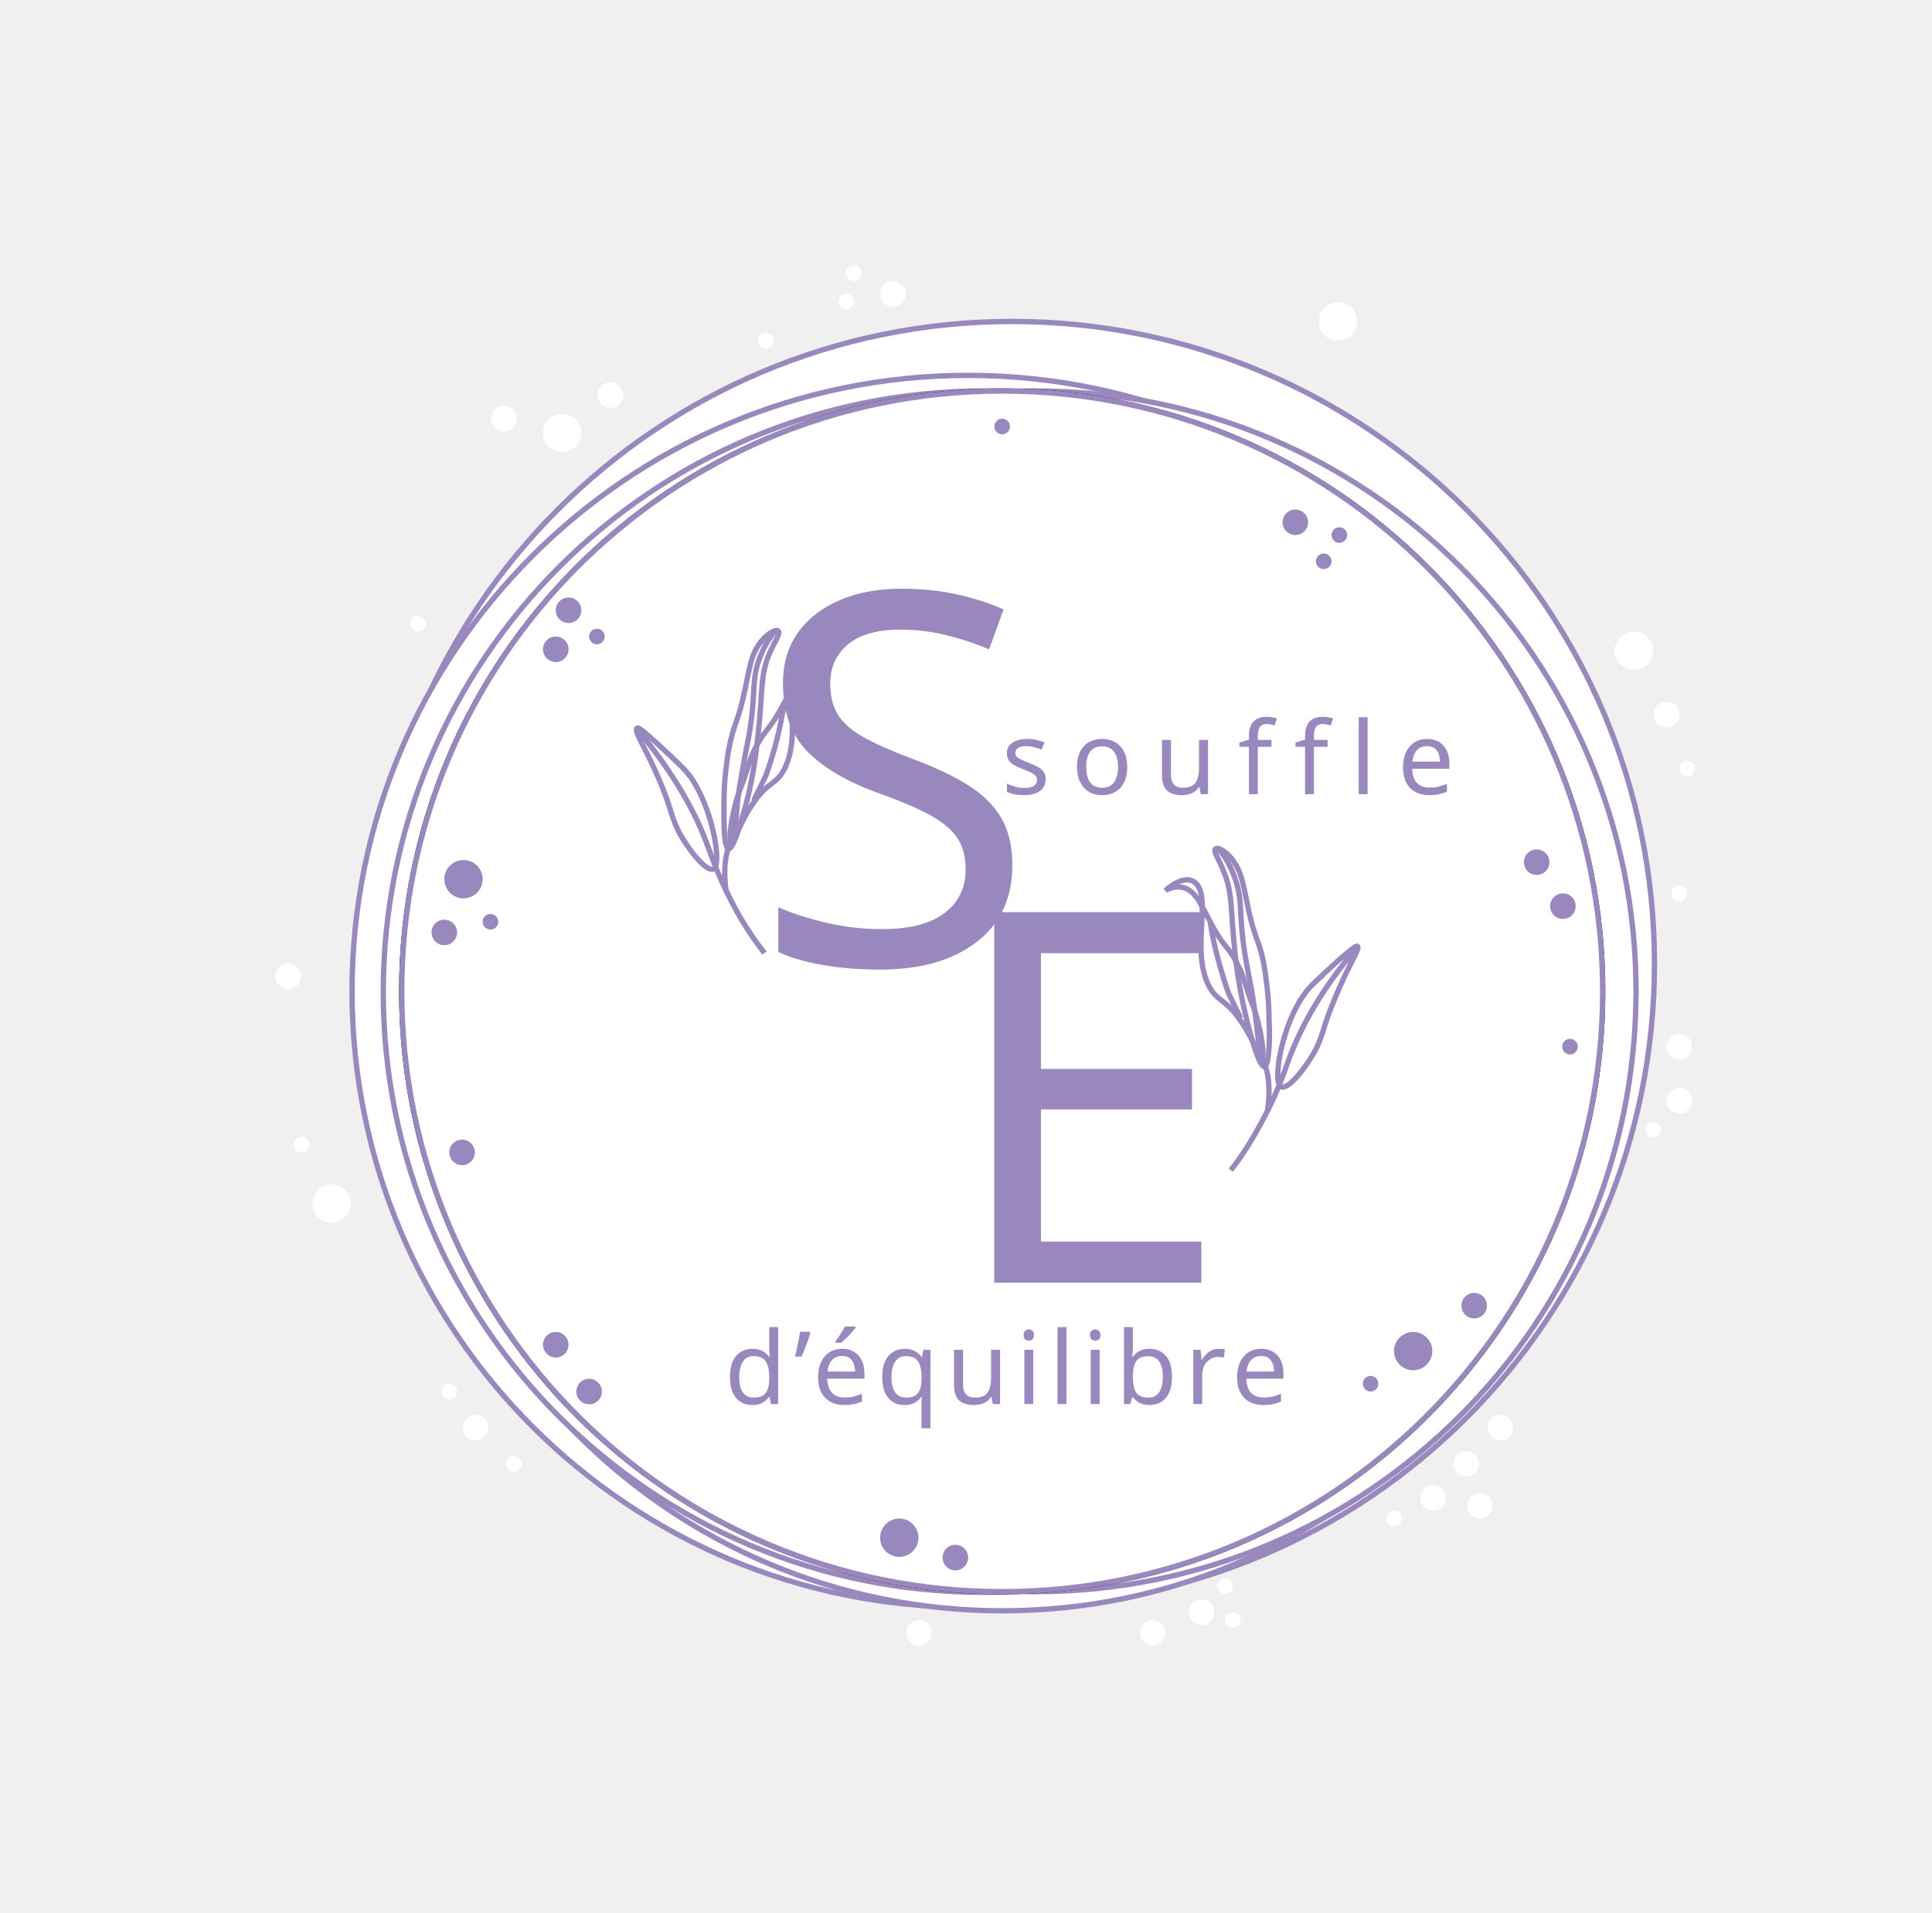
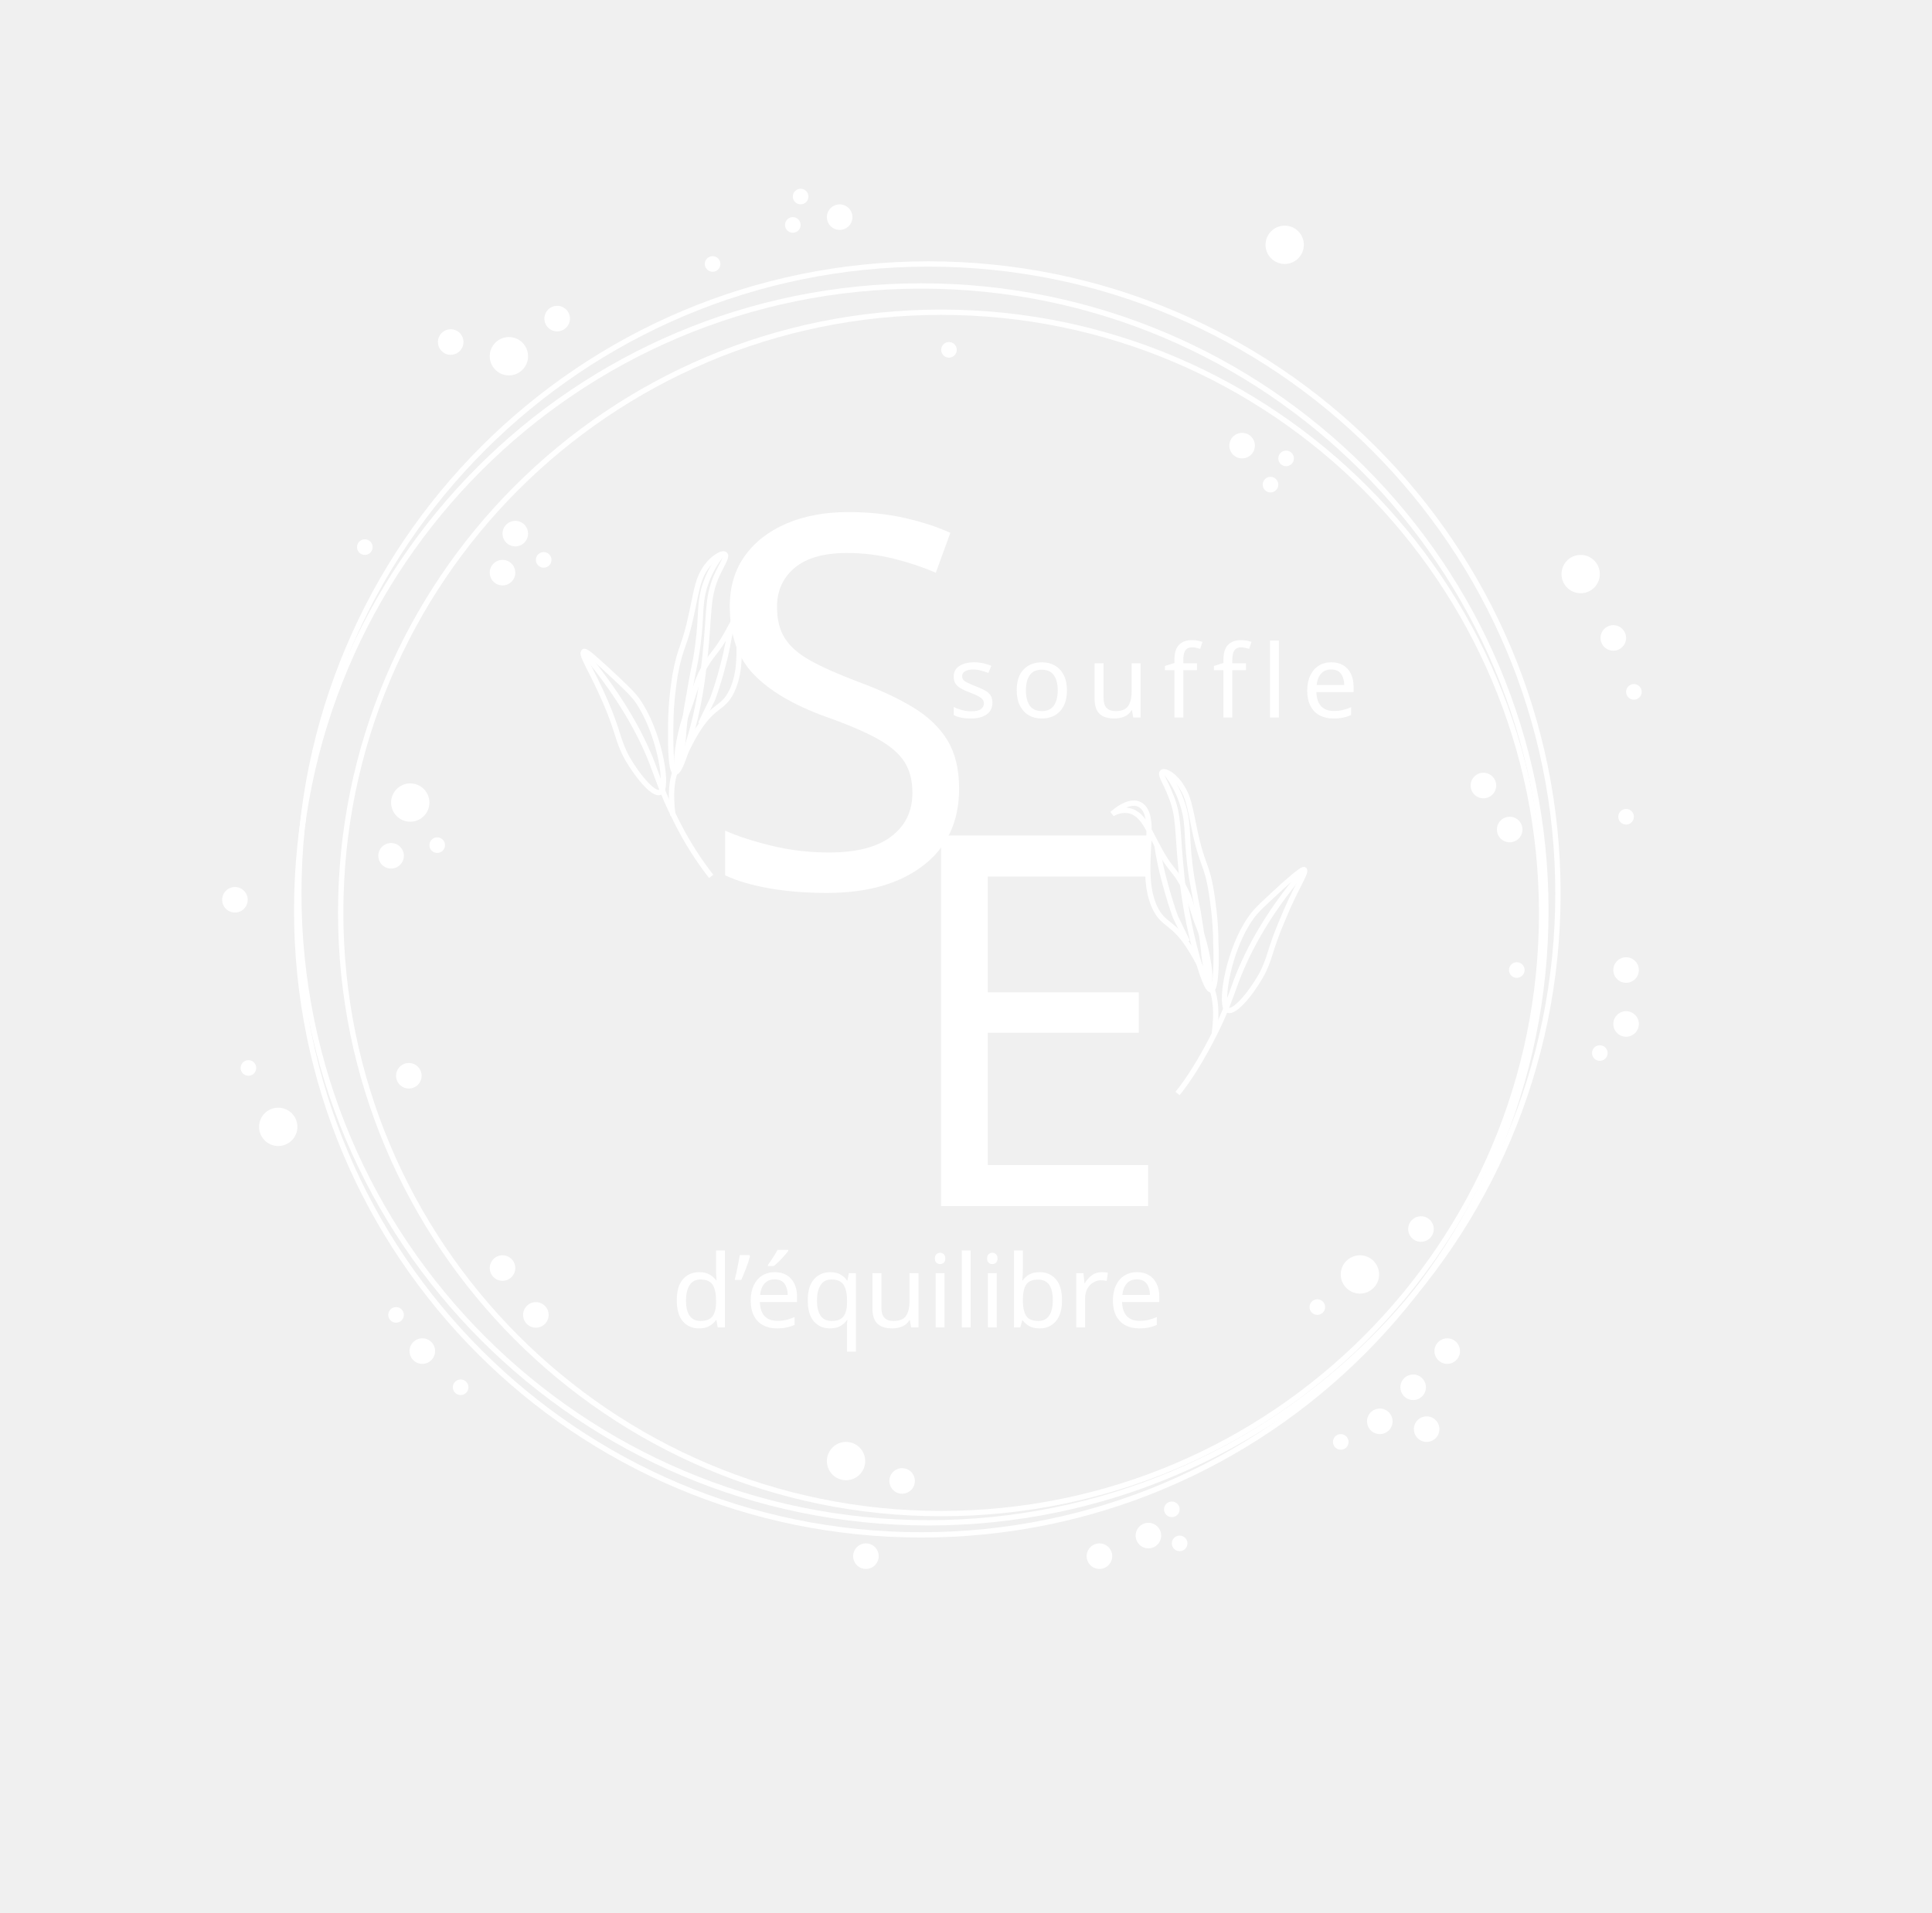
<svg xmlns="http://www.w3.org/2000/svg" version="1.1" id="Calque_1" x="0px" y="0px" viewBox="0 0 272.2 269.5" style="enable-background:new 0 0 272.2 269.5;" xml:space="preserve">
  <style type="text/css">
	.st0{enable-background:new    ;}
	.st1{fill:#9988BD;}
	.st2{fill:#D1D3E4;}
	.st3{fill:none;stroke:#707070;}
	.st4{fill:#FEF8F2;}
	.st5{fill:#F2E6E9;}
	.st6{fill:#464E9F;}
- 	.st7{fill:#FFFFFF;stroke:#9988BD;stroke-width:0.75;stroke-miterlimit:10;}
- 	.st8{fill:#FFFFFF;stroke:#000000;stroke-width:0.75;stroke-miterlimit:10;}
+ 	.st7{fill:none;stroke:#FFFFFF;stroke-width:0.75;stroke-miterlimit:10;}
+ 	.st8{fill:#FFFFFF;}
	.st9{font-family:'BodoniSvtyTwoITCTT-Book';}
	.st10{font-size:73.126px;}
	.st11{font-family:'BodoniSvtyTwoITCTT-BookIta';}
	.st12{font-size:14.26px;}
- 	.st13{letter-spacing:3;}
- 	.st14{letter-spacing:1;}
- 	.st15{fill:none;stroke:#9988BD;stroke-width:0.75;stroke-miterlimit:10;}
- 	.st16{fill:#FFFFFF;}
+ 	.st13{letter-spacing:2;}
</style>
  <g id="Rectangle_1" transform="translate(-618 63)" class="st0">
    <rect x="-352.2" y="2.8" class="st1" width="239.7" height="87.5" />
    <rect x="-351.8" y="3.1" class="st1" width="239" height="86.9" />
  </g>
  <g id="Rectangle_2" transform="translate(-618 352)">
    <rect x="-352.2" y="-121" class="st2" width="239.7" height="87.5" />
    <rect x="-351.8" y="-120.7" class="st3" width="239" height="86.9" />
  </g>
  <g id="Rectangle_3" transform="translate(-618 877)">
    <rect x="-352.2" y="-345.9" class="st4" width="239.7" height="87.5" />
    <rect x="-351.8" y="-345.6" class="st3" width="239" height="86.9" />
  </g>
  <g id="Rectangle_4" transform="translate(-618 624)">
    <rect x="-352.2" y="-237.5" class="st5" width="239.7" height="87.5" />
    <rect x="-351.8" y="-237.2" class="st3" width="239" height="86.9" />
  </g>
  <g id="Rectangle_5" transform="translate(-618 -226)">
    <rect x="-352.2" y="126.6" class="st6" width="239.7" height="87.5" />
    <rect x="-351.8" y="126.9" class="st3" width="239" height="86.9" />
  </g>
  <g>
-     <path class="st7" d="M142.6,45.3c-50,0-90.5,40.5-90.5,90.5s40.5,90.5,90.5,90.5s90.5-40.5,90.5-90.5S192.6,45.3,142.6,45.3z" />
-     <path class="st7" d="M136.4,52.9c-48,0-86.8,38.9-86.8,86.8s38.9,86.8,86.8,86.8s86.8-38.9,86.8-86.8S184.4,52.9,136.4,52.9z" />
-     <path class="st7" d="M141.2,57.7c-46.8,0-84.6,37.9-84.6,84.6S94.4,227,141.2,227s84.6-37.9,84.6-84.6S187.9,57.7,141.2,57.7z" />
-     <path class="st7" d="M145.9,55.1c-46.8,0-84.6,37.9-84.6,84.6s37.9,84.6,84.6,84.6s84.6-37.9,84.6-84.6S192.7,55.1,145.9,55.1z" />
-     <path class="st7" d="M138.6,55.1C91.9,55.1,54,93,54,139.8s37.9,84.6,84.6,84.6s84.6-37.9,84.6-84.6S185.4,55.1,138.6,55.1z" />
-     <path class="st8" d="M141.2,55.1c-46.8,0-84.6,37.9-84.6,84.6s37.9,84.6,84.6,84.6s84.6-37.9,84.6-84.6S187.9,55.1,141.2,55.1z" />
-     <path class="st7" d="M141.2,55.1c-46.8,0-84.6,37.9-84.6,84.6s37.9,84.6,84.6,84.6s84.6-37.9,84.6-84.6S187.9,55.1,141.2,55.1z" />
-     <text transform="matrix(1 0 0 1 105.9233 135.9023)" class="st1 st9 st10">S</text>
-     <text transform="matrix(1 0 0 1 132.9863 180.7632)" class="st1 st9 st10">E</text>
-     <text transform="matrix(1 0 0 1 141.1309 111.9141)" class="st1 st11 st12 st13">souffle</text>
-     <text transform="matrix(1 0 0 1 102.0684 197.8604)" class="st1 st11 st12 st14">d’équilibre</text>
+     <path class="st7" d="M130.8,37.2c-49,0-88.7,39.7-88.7,88.7s39.7,88.7,88.7,88.7s88.7-39.7,88.7-88.7S179.8,37.2,130.8,37.2z" />
+     <path class="st7" d="M132.6,44C85.8,44,48,81.9,48,128.6s37.8,84.7,84.6,84.7s84.6-37.9,84.6-84.6S179.3,44,132.6,44z" />
+     <path class="st7" d="M129.8,40.3c-48.7,0-88,39.4-88,88s39.4,88,88,88s88-39.4,88-88S178.4,40.3,129.8,40.3z" />
+     <text transform="matrix(1 0 0 1 98.4272 125.1024)" class="st8 st9 st10">S</text>
+     <text transform="matrix(1 0 0 1 125.4902 169.9632)" class="st8 st9 st10">E</text>
+     <text transform="matrix(1 0 0 1 133.6348 101.1142)" class="st8 st11 st12 st13">souffle</text>
+     <text transform="matrix(1 0 0 1 94.5723 187.0604)" class="st8 st11 st12">d’équilibre</text>
    <g>
-       <path class="st15" d="M164.2,125.5c0,0,2.8-2.7,4.4-0.9c2,2.3-0.7,9.1,1.6,14.1c1.3,2.7,2.6,1.8,5.2,6.1c1.5,2.4,2.2,4.6,2.4,4.3    c0.4-0.3-0.1-3.7-0.9-6.3c-0.4-1.3-0.6-1.4-1.4-4c-0.3-0.8-0.4-1.4-0.8-2.2c-0.1-0.2-0.5-1.1-1.2-2.2c-0.9-1.3-1.5-1.6-3.1-4.7    c-1.4-2.7-1.9-3.7-3.1-4.4C165.7,124.5,164.2,125.5,164.2,125.5z" />
-       <path class="st15" d="M191.3,133.4c-5.6,6.5-8.4,12.2-9.9,16.4c-0.4,1.1-1.2,3.5-2.7,6.5c-2,4-3.9,6.9-5.3,8.6" />
-       <path class="st15" d="M171.6,119.5c1.5,1.8,2.2,3.6,2.6,4.9c0.9,3,0.3,4.3,1.2,10.1c0.2,1,0.4,2.4,0.9,4.8c0.2,1.2,0.5,3,0.8,5.6    c0,0.1,0,0.1,0,0.2c0.3,2.7,0.9,4.4,1.2,5.2c0.4,1.2,0.7,3,0.3,6.1" />
-       <path class="st15" d="M170.5,129.9c0.3,2,0.7,3.8,1.1,5.2c0,0,0.6,2.4,1.5,4.9l0,0c0,0,1.5,3.1,1.7,3.5" />
-       <path class="st15" d="M191.3,133.4c-0.1-0.2-0.5,0-2.8,2c-2.7,2.5-4.1,3.7-4.8,4.8c-3,4.2-4.3,11.6-3.4,12.8c0.8,1,3.3-2,4.8-4.6    c1.4-2.5,1.2-3.6,3.1-8C190,136,191.5,133.9,191.3,133.4z" />
-       <path class="st15" d="M172.7,126" />
-       <path class="st15" d="M171.2,119.7c-0.2,0.4,0.6,1.5,1.2,3.1c1.3,3.1,0.9,4.9,1.6,11.5c0.3,2.8,0.9,6.9,2.2,11.5    c0.5,1.8,1.4,4.7,2,4.5c0.7-0.3,0.7-4.9,0.6-6.4c0-3.6-0.5-6.4-0.6-7.2c-0.7-4.4-1.3-3.7-2.4-9c-0.7-3.4-0.9-4.6-1.8-6    C173,120,171.4,119.2,171.2,119.7z" />
+       <path class="st7" d="M156.7,114.7c0,0,2.8-2.7,4.4-0.9c2,2.3-0.7,9.1,1.6,14.1c1.3,2.7,2.6,1.8,5.2,6.1c1.5,2.4,2.2,4.6,2.4,4.3    c0.4-0.3-0.1-3.7-0.9-6.3c-0.4-1.3-0.6-1.4-1.4-4c-0.3-0.8-0.4-1.4-0.8-2.2c-0.1-0.2-0.5-1.1-1.2-2.2c-0.9-1.3-1.5-1.6-3.1-4.7    c-1.4-2.7-1.9-3.7-3.1-4.4C158.2,113.7,156.7,114.7,156.7,114.7z" />
+       <path class="st7" d="M183.8,122.6c-5.6,6.5-8.4,12.2-9.9,16.4c-0.4,1.1-1.2,3.5-2.7,6.5c-2,4-3.9,6.9-5.3,8.6" />
+       <path class="st7" d="M164.1,108.7c1.5,1.8,2.2,3.6,2.6,4.9c0.9,3,0.3,4.3,1.2,10.1c0.2,1,0.4,2.4,0.9,4.8c0.2,1.2,0.5,3,0.8,5.6    c0,0.1,0,0.1,0,0.2c0.3,2.7,0.9,4.4,1.2,5.2c0.4,1.2,0.7,3,0.3,6.1" />
+       <path class="st7" d="M163,119.1c0.3,2,0.7,3.8,1.1,5.2c0,0,0.6,2.4,1.5,4.9l0,0c0,0,1.5,3.1,1.7,3.5" />
+       <path class="st7" d="M183.8,122.6c-0.1-0.2-0.5,0-2.8,2c-2.7,2.5-4.1,3.7-4.8,4.8c-3,4.2-4.3,11.6-3.4,12.8c0.8,1,3.3-2,4.8-4.6    c1.4-2.5,1.2-3.6,3.1-8C182.5,125.2,184,123.1,183.8,122.6z" />
+       <path class="st7" d="M165.2,115.2" />
+       <path class="st7" d="M163.7,108.9c-0.2,0.4,0.6,1.5,1.2,3.1c1.3,3.1,0.9,4.9,1.6,11.5c0.3,2.8,0.9,6.9,2.2,11.5    c0.5,1.8,1.4,4.7,2,4.5c0.7-0.3,0.7-4.9,0.6-6.4c0-3.6-0.5-6.4-0.6-7.2c-0.7-4.4-1.3-3.7-2.4-9c-0.7-3.4-0.9-4.6-1.8-6    C165.5,109.2,163.9,108.4,163.7,108.9z" />
    </g>
    <g>
-       <path class="st15" d="M116.7,94.8c0,0-1.5-1-3.2,0c-1.2,0.7-1.6,1.7-3.1,4.4c-1.6,3-2.2,3.4-3.1,4.7c-0.7,1.1-1.1,1.9-1.2,2.2    c-0.4,0.8-0.5,1.4-0.8,2.2c-0.8,2.6-1,2.7-1.4,4c-0.8,2.6-1.3,6-0.9,6.3c0.3,0.3,1-1.9,2.4-4.3c2.6-4.4,3.9-3.4,5.2-6.1    c2.4-5-0.4-11.8,1.6-14.1C113.9,92.1,116.7,94.8,116.7,94.8z" />
-       <path class="st15" d="M107.7,134.3c-1.4-1.8-3.4-4.6-5.3-8.6c-1.5-3-2.3-5.5-2.7-6.5c-1.5-4.2-4.4-9.8-9.9-16.4" />
-       <path class="st15" d="M102.3,125.7c-0.4-3.1-0.1-5,0.3-6.1c0.3-0.8,1-2.5,1.2-5.2c0-0.1,0,0,0-0.2c0.2-2.6,0.6-4.4,0.8-5.6    c0.4-2.4,0.7-3.8,0.9-4.8c1-5.8,0.4-7.1,1.2-10.1c0.4-1.3,1.1-3.1,2.6-4.9" />
-       <path class="st15" d="M106.2,112.8c0.2-0.4,1.7-3.5,1.7-3.5l0,0c0.9-2.4,1.5-4.9,1.5-4.9c0.4-1.4,0.7-3.1,1.1-5.2" />
-       <path class="st15" d="M89.7,102.7c-0.3,0.5,1.2,2.6,3.1,7s1.7,5.5,3.1,8c1.5,2.6,4,5.6,4.8,4.6c0.9-1.2-0.4-8.5-3.4-12.8    c-0.7-1-2.1-2.3-4.8-4.8C90.2,102.6,89.8,102.4,89.7,102.7z" />
-       <path class="st15" d="M108.2,95.3" />
-       <path class="st15" d="M109.7,89c-0.2-0.5-1.8,0.3-2.9,2c-0.9,1.4-1.1,2.6-1.8,6c-1.1,5.3-1.6,4.6-2.4,9c-0.1,0.8-0.6,3.5-0.6,7.2    c0,1.5-0.1,6.1,0.6,6.4c0.6,0.2,1.5-2.7,2-4.5c1.4-4.5,1.9-8.7,2.2-11.5c0.7-6.5,0.3-8.4,1.6-11.5C109.1,90.5,109.9,89.4,109.7,89    z" />
+       <path class="st7" d="M109.2,84c0,0-1.5-1-3.2,0c-1.2,0.7-1.6,1.7-3.1,4.4c-1.6,3-2.2,3.4-3.1,4.7c-0.7,1.1-1.1,1.9-1.2,2.2    c-0.4,0.8-0.5,1.4-0.8,2.2c-0.8,2.6-1,2.7-1.4,4c-0.8,2.6-1.3,6-0.9,6.3c0.3,0.3,1-1.9,2.4-4.3c2.6-4.4,3.9-3.4,5.2-6.1    c2.4-5-0.4-11.8,1.6-14.1C106.4,81.3,109.2,84,109.2,84z" />
+       <path class="st7" d="M100.2,123.5c-1.4-1.8-3.4-4.6-5.3-8.6c-1.5-3-2.3-5.5-2.7-6.5c-1.5-4.2-4.4-9.8-9.9-16.4" />
+       <path class="st7" d="M94.8,114.9c-0.4-3.1-0.1-5,0.3-6.1c0.3-0.8,1-2.5,1.2-5.2c0-0.1,0,0,0-0.2c0.2-2.6,0.6-4.4,0.8-5.6    c0.4-2.4,0.7-3.8,0.9-4.8c1-5.8,0.4-7.1,1.2-10.1c0.4-1.3,1.1-3.1,2.6-4.9" />
+       <path class="st7" d="M98.7,102c0.2-0.4,1.7-3.5,1.7-3.5l0,0c0.9-2.4,1.5-4.9,1.5-4.9c0.4-1.4,0.7-3.1,1.1-5.2" />
+       <path class="st7" d="M82.2,91.9c-0.3,0.5,1.2,2.6,3.1,7s1.7,5.5,3.1,8c1.5,2.6,4,5.6,4.8,4.6c0.9-1.2-0.4-8.5-3.4-12.8    c-0.7-1-2.1-2.3-4.8-4.8C82.7,91.8,82.3,91.6,82.2,91.9z" />
+       <path class="st7" d="M100.7,84.5" />
+       <path class="st7" d="M102.2,78.2c-0.2-0.5-1.8,0.3-2.9,2c-0.9,1.4-1.1,2.6-1.8,6c-1.1,5.3-1.6,4.6-2.4,9c-0.1,0.8-0.6,3.5-0.6,7.2    c0,1.5-0.1,6.1,0.6,6.4c0.6,0.2,1.5-2.7,2-4.5c1.4-4.5,1.9-8.7,2.2-11.5c0.7-6.5,0.3-8.4,1.6-11.5    C101.6,79.7,102.4,78.6,102.2,78.2z" />
    </g>
-     <circle class="st16" cx="188.5" cy="45.3" r="2.7" />
-     <circle class="st16" cx="230.2" cy="91.7" r="2.7" />
-     <circle class="st1" cx="220.2" cy="127.7" r="1.8" />
-     <circle class="st1" cx="216.5" cy="121.5" r="1.8" />
-     <circle class="st16" cx="237.7" cy="108.3" r="1.1" />
-     <circle class="st16" cx="234.8" cy="100.7" r="1.8" />
-     <circle class="st16" cx="236.6" cy="125.9" r="1.1" />
-     <circle class="st1" cx="221.2" cy="147.5" r="1.1" />
-     <circle class="st16" cx="236.6" cy="147.5" r="1.8" />
-     <circle class="st16" cx="236.6" cy="155.1" r="1.8" />
-     <circle class="st16" cx="232.9" cy="159.2" r="1.1" />
-     <circle class="st1" cx="199.1" cy="190.4" r="2.7" />
-     <circle class="st1" cx="207.7" cy="184" r="1.8" />
-     <circle class="st16" cx="211.4" cy="201.2" r="1.8" />
-     <circle class="st16" cx="206.6" cy="206.3" r="1.8" />
-     <circle class="st16" cx="201.9" cy="211.1" r="1.8" />
-     <circle class="st16" cx="162.4" cy="230.1" r="1.8" />
-     <circle class="st16" cx="169.3" cy="227.2" r="1.8" />
-     <circle class="st16" cx="208.5" cy="212.2" r="1.8" />
-     <circle class="st16" cx="173.7" cy="228.3" r="1.1" />
-     <circle class="st16" cx="172.6" cy="223.5" r="1.1" />
-     <circle class="st1" cx="193.1" cy="195" r="1.1" />
-     <circle class="st16" cx="196.4" cy="214" r="1.1" />
-     <circle class="st1" cx="182.5" cy="73.6" r="1.8" />
-     <circle class="st1" cx="188.7" cy="75.4" r="1.1" />
-     <circle class="st1" cx="186.5" cy="79.1" r="1.1" />
-     <circle class="st1" cx="141.2" cy="60.1" r="1.1" />
-     <circle class="st16" cx="125.8" cy="41.4" r="1.8" />
-     <circle class="st16" cx="120.3" cy="38.5" r="1.1" />
-     <circle class="st16" cx="119.2" cy="42.5" r="1.1" />
-     <circle class="st16" cx="107.9" cy="48" r="1.1" />
-     <circle class="st16" cx="79.2" cy="61" r="2.7" />
-     <circle class="st16" cx="86" cy="55.7" r="1.8" />
-     <circle class="st1" cx="80.1" cy="86" r="1.8" />
-     <circle class="st16" cx="71" cy="59" r="1.8" />
-     <circle class="st16" cx="58.9" cy="87.9" r="1.1" />
-     <circle class="st1" cx="78.3" cy="91.5" r="1.8" />
-     <circle class="st1" cx="84.1" cy="89.7" r="1.1" />
-     <circle class="st1" cx="65.3" cy="123.9" r="2.7" />
-     <circle class="st1" cx="62.6" cy="131.4" r="1.8" />
-     <circle class="st1" cx="69.1" cy="129.9" r="1.1" />
-     <circle class="st16" cx="40.6" cy="137.6" r="1.8" />
-     <circle class="st16" cx="42.5" cy="161.3" r="1.1" />
-     <circle class="st1" cx="65.1" cy="162.4" r="1.8" />
-     <circle class="st16" cx="46.7" cy="169.6" r="2.7" />
-     <circle class="st1" cx="78.3" cy="189.5" r="1.8" />
-     <circle class="st1" cx="83" cy="196.1" r="1.8" />
-     <circle class="st16" cx="67" cy="201.2" r="1.8" />
-     <circle class="st16" cx="63.3" cy="196.1" r="1.1" />
-     <circle class="st16" cx="72.4" cy="206.3" r="1.1" />
-     <circle class="st1" cx="126.7" cy="216.7" r="2.7" />
-     <circle class="st1" cx="134.6" cy="219.5" r="1.8" />
-     <circle class="st16" cx="129.5" cy="230.1" r="1.8" />
+     <circle class="st8" cx="181" cy="34.5" r="2.7" />
+     <circle class="st8" cx="222.7" cy="80.9" r="2.7" />
+     <circle class="st8" cx="212.7" cy="116.9" r="1.8" />
+     <circle class="st8" cx="209" cy="110.7" r="1.8" />
+     <circle class="st8" cx="230.2" cy="97.5" r="1.1" />
+     <circle class="st8" cx="227.3" cy="89.9" r="1.8" />
+     <circle class="st8" cx="229.1" cy="115.1" r="1.1" />
+     <circle class="st8" cx="213.7" cy="136.7" r="1.1" />
+     <circle class="st8" cx="229.1" cy="136.7" r="1.8" />
+     <circle class="st8" cx="229.1" cy="144.3" r="1.8" />
+     <circle class="st8" cx="225.4" cy="148.4" r="1.1" />
+     <circle class="st8" cx="191.6" cy="179.6" r="2.7" />
+     <circle class="st8" cx="200.2" cy="173.2" r="1.8" />
+     <circle class="st8" cx="203.9" cy="190.4" r="1.8" />
+     <circle class="st8" cx="199.1" cy="195.5" r="1.8" />
+     <circle class="st8" cx="194.4" cy="200.3" r="1.8" />
+     <circle class="st8" cx="154.9" cy="219.3" r="1.8" />
+     <circle class="st8" cx="161.8" cy="216.4" r="1.8" />
+     <circle class="st8" cx="201" cy="201.4" r="1.8" />
+     <circle class="st8" cx="166.2" cy="217.5" r="1.1" />
+     <circle class="st8" cx="165.1" cy="212.7" r="1.1" />
+     <circle class="st8" cx="185.6" cy="184.2" r="1.1" />
+     <circle class="st8" cx="188.9" cy="203.2" r="1.1" />
+     <circle class="st8" cx="175" cy="62.8" r="1.8" />
+     <circle class="st8" cx="181.2" cy="64.6" r="1.1" />
+     <circle class="st8" cx="179" cy="68.3" r="1.1" />
+     <circle class="st8" cx="133.7" cy="49.3" r="1.1" />
+     <circle class="st8" cx="118.3" cy="30.6" r="1.8" />
+     <circle class="st8" cx="112.8" cy="27.7" r="1.1" />
+     <circle class="st8" cx="111.7" cy="31.7" r="1.1" />
+     <circle class="st8" cx="100.4" cy="37.2" r="1.1" />
+     <circle class="st8" cx="71.7" cy="50.2" r="2.7" />
+     <circle class="st8" cx="78.5" cy="44.9" r="1.8" />
+     <circle class="st8" cx="72.6" cy="75.2" r="1.8" />
+     <circle class="st8" cx="63.5" cy="48.2" r="1.8" />
+     <circle class="st8" cx="51.4" cy="77.1" r="1.1" />
+     <circle class="st8" cx="70.8" cy="80.7" r="1.8" />
+     <circle class="st8" cx="76.6" cy="78.9" r="1.1" />
+     <circle class="st8" cx="57.8" cy="113.1" r="2.7" />
+     <circle class="st8" cx="55.1" cy="120.6" r="1.8" />
+     <circle class="st8" cx="61.6" cy="119.1" r="1.1" />
+     <circle class="st8" cx="33.1" cy="126.8" r="1.8" />
+     <circle class="st8" cx="35" cy="150.5" r="1.1" />
+     <circle class="st8" cx="57.6" cy="151.6" r="1.8" />
+     <circle class="st8" cx="39.2" cy="158.8" r="2.7" />
+     <circle class="st8" cx="70.8" cy="178.7" r="1.8" />
+     <circle class="st8" cx="75.5" cy="185.3" r="1.8" />
+     <circle class="st8" cx="59.5" cy="190.4" r="1.8" />
+     <circle class="st8" cx="55.8" cy="185.3" r="1.1" />
+     <circle class="st8" cx="64.9" cy="195.5" r="1.1" />
+     <circle class="st8" cx="119.2" cy="205.9" r="2.7" />
+     <circle class="st8" cx="127.1" cy="208.7" r="1.8" />
+     <circle class="st8" cx="122" cy="219.3" r="1.8" />
  </g>
</svg>
